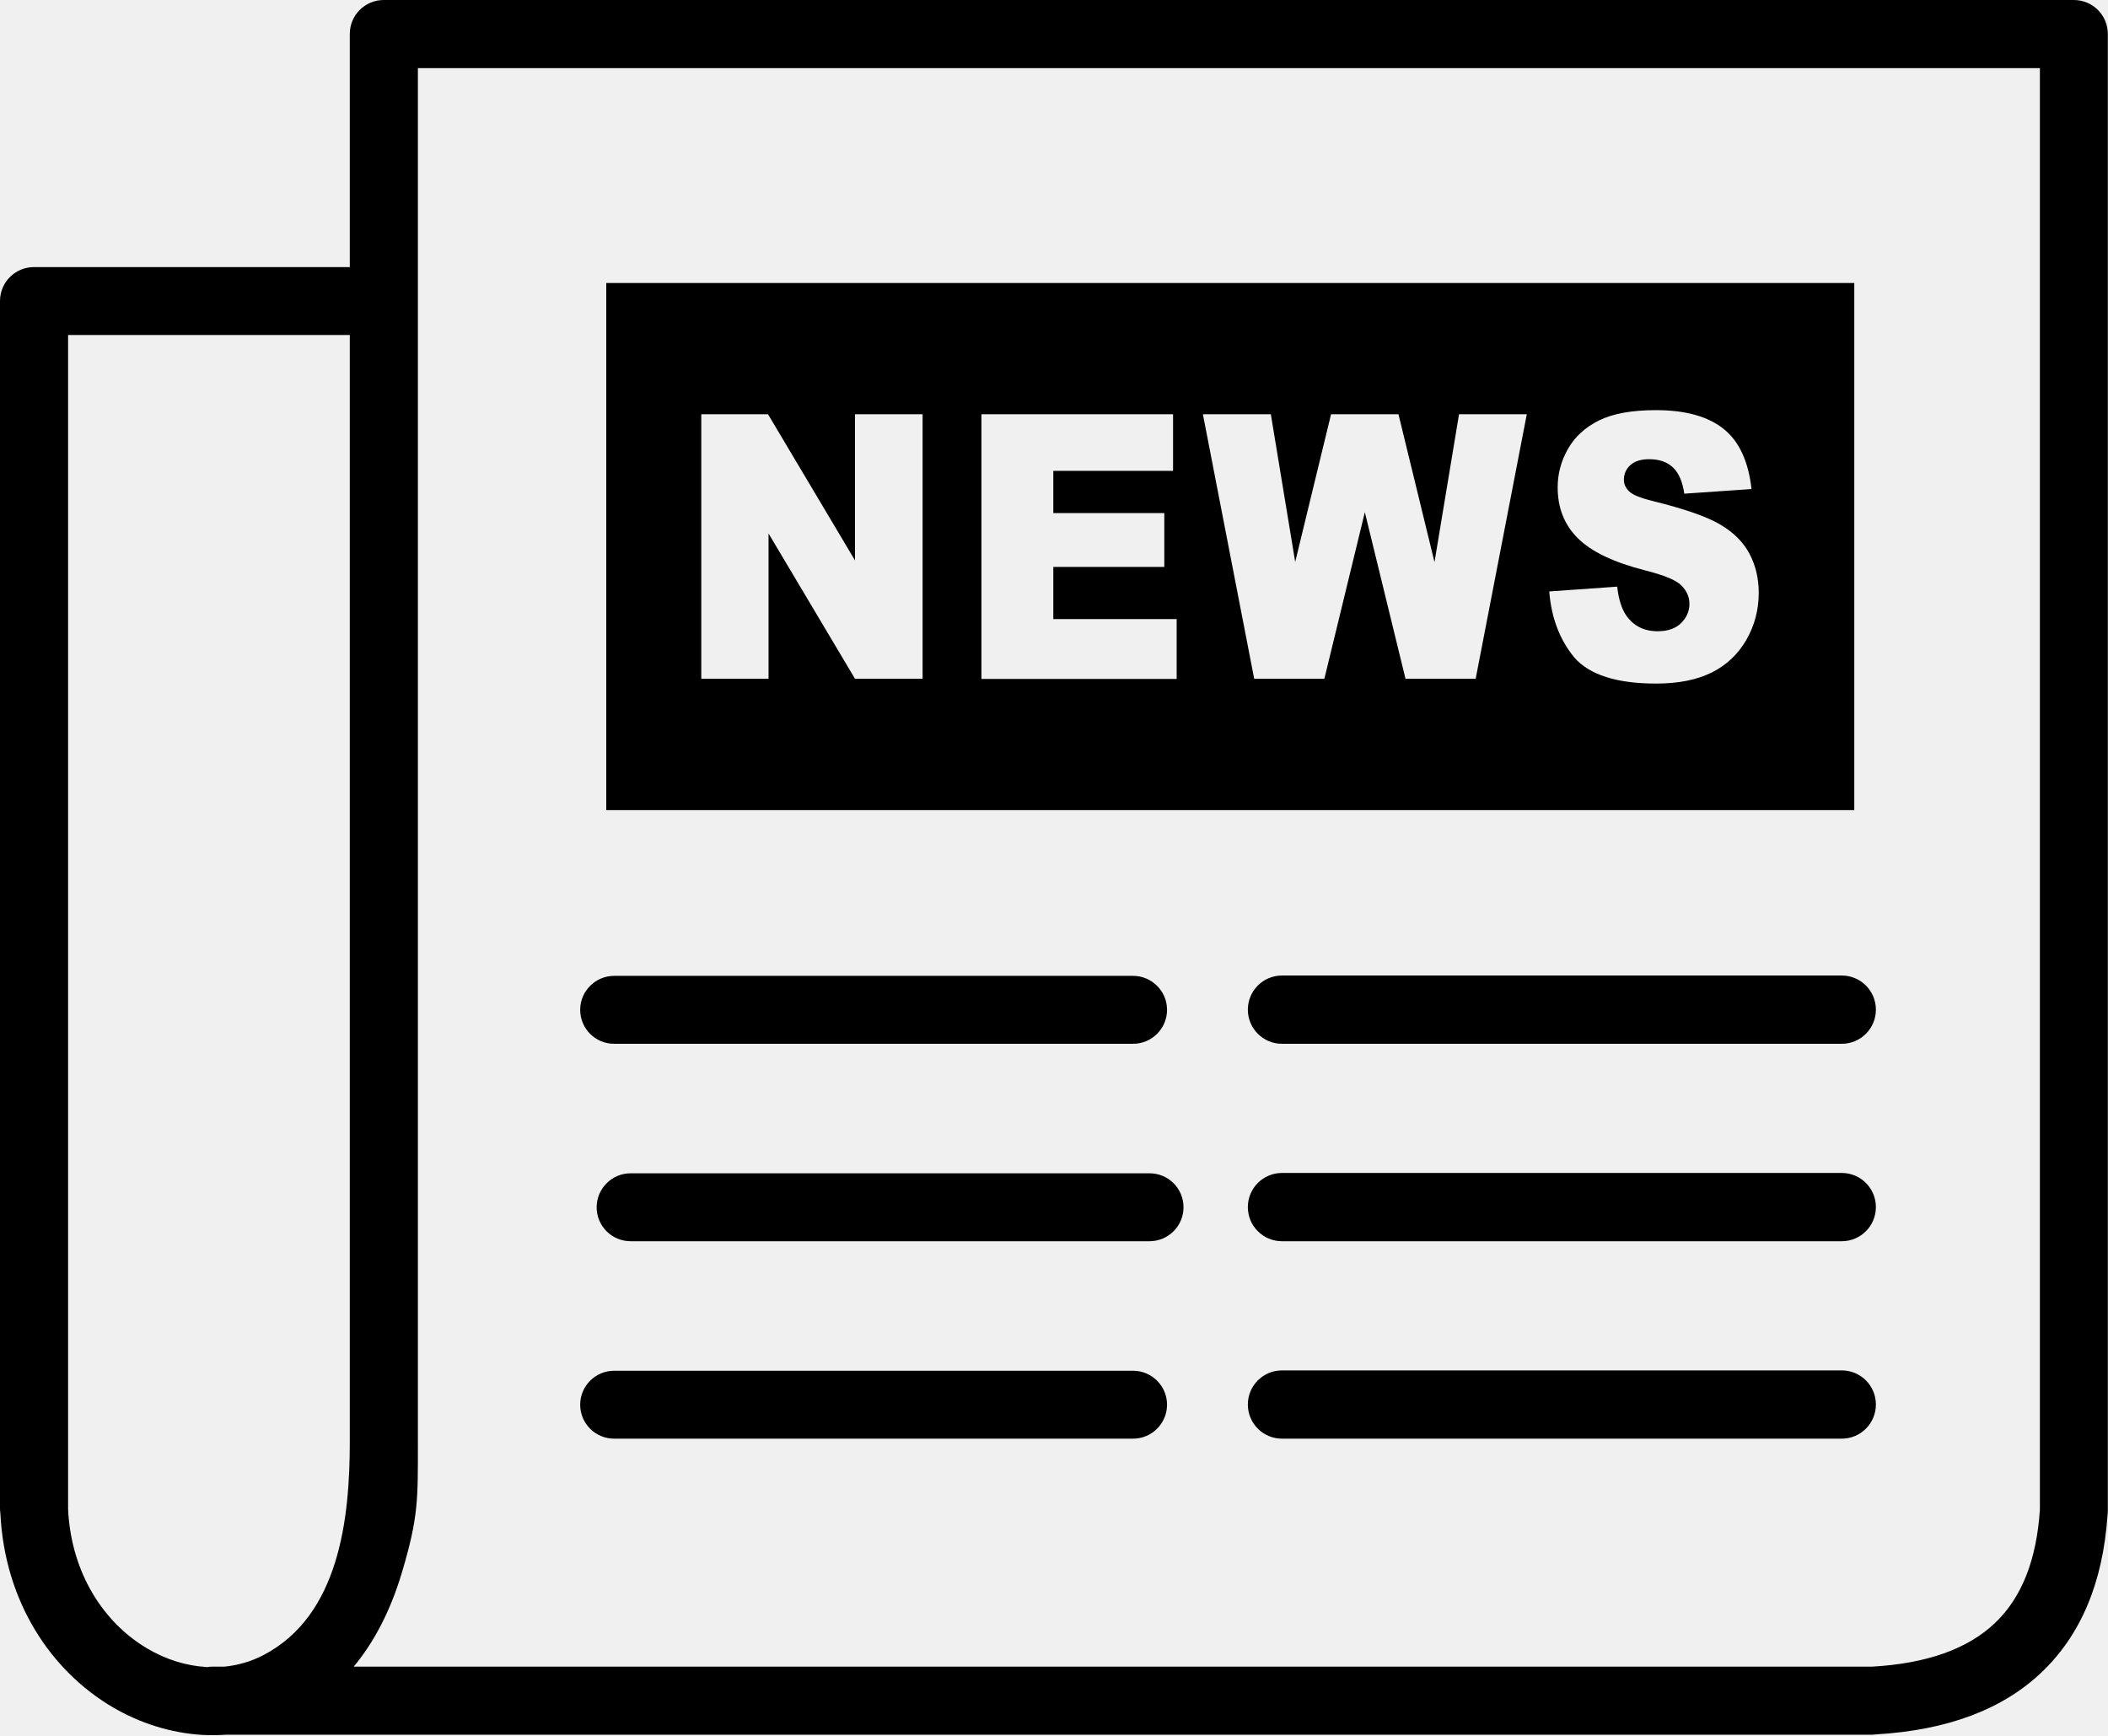
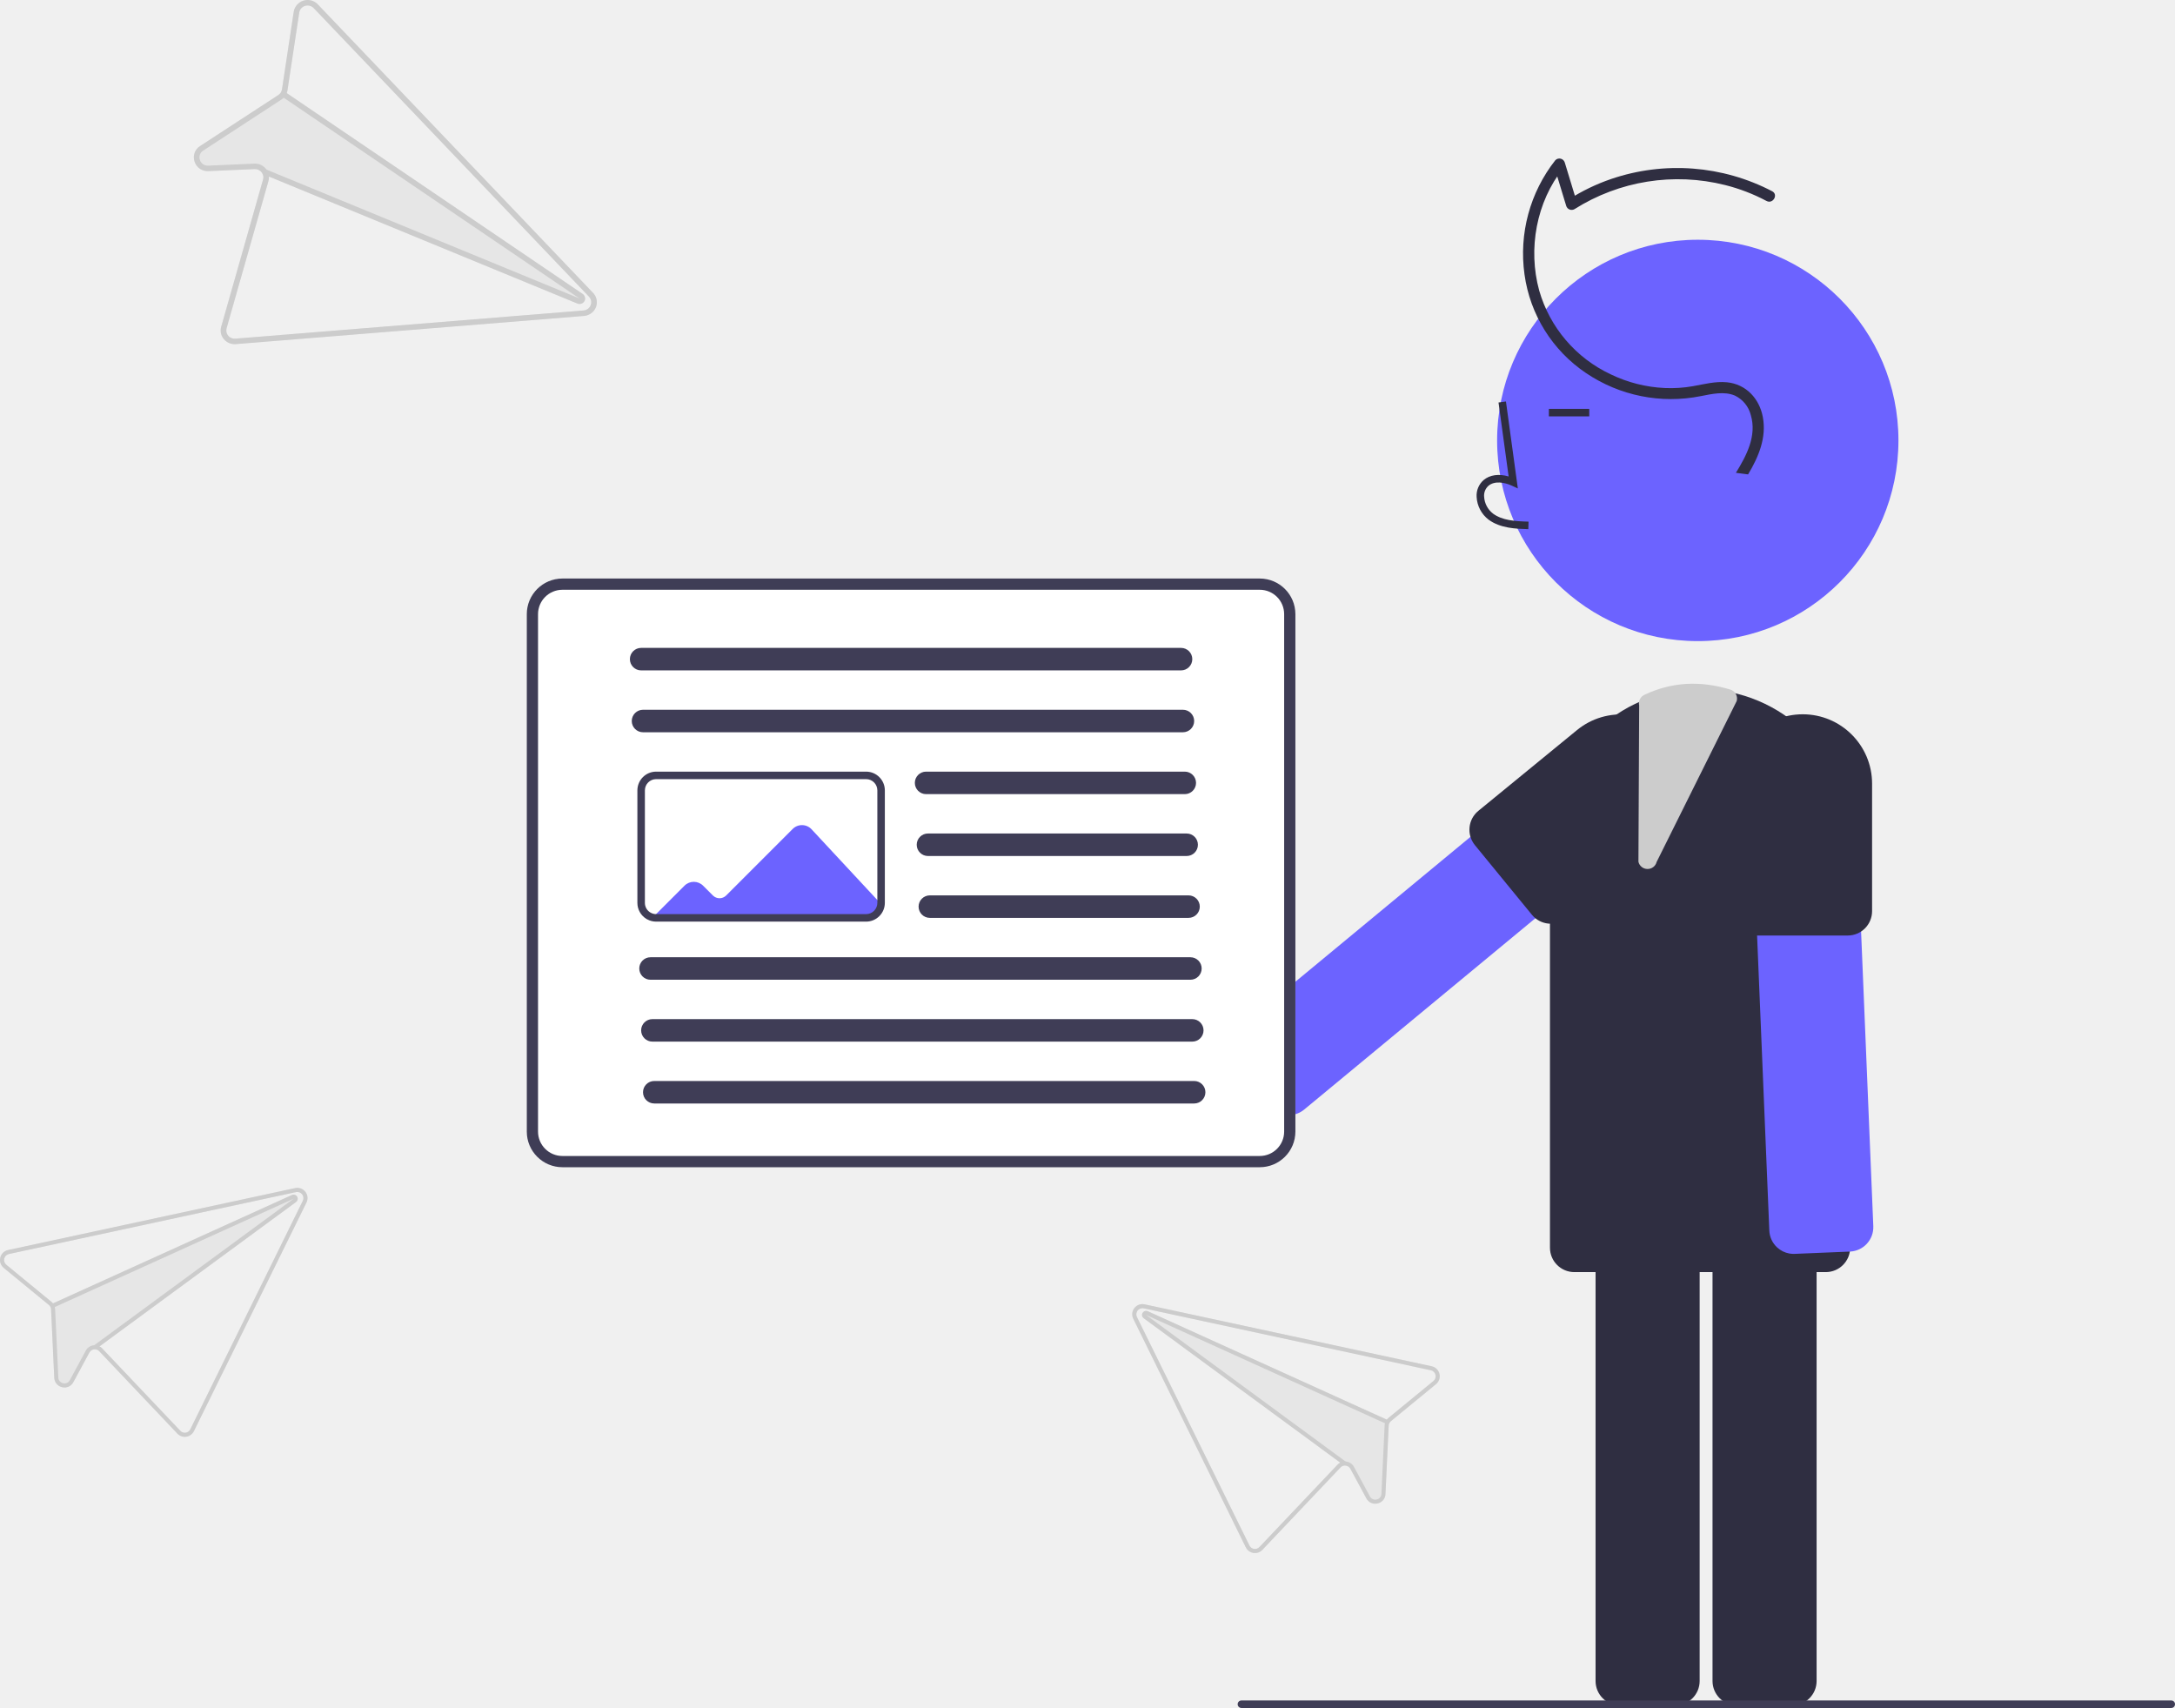
- <svg xmlns="http://www.w3.org/2000/svg" version="1.1" id="Layer_1" x="0px" y="0px" viewBox="0 0 122.88 101.16" style="enable-background:new 0 0 122.88 101.16" xml:space="preserve">
-   <style type="text/css">.st0{fill-rule:evenodd;clip-rule:evenodd;}</style>
-   <g>
-     <path class="st0" d="M35.34,16.5h72.75v30.73l-72.75,0V16.5L35.34,16.5z M23.42,91.7c-0.67,2.24-1.63,4.05-2.8,5.46l88.47,0l0.04,0 c3.19-0.18,5.57-1.03,7.16-2.54c1.56-1.48,2.43-3.69,2.62-6.62V3.97H24.36v80.06C24.36,87.43,24.4,88.42,23.42,91.7L23.42,91.7 L23.42,91.7z M13.15,101.13c-0.45,0.03-0.91,0.03-1.36,0.01c-1.82-0.11-3.61-0.67-5.23-1.62c-3.55-2.09-6.29-6.09-6.54-11.32 C0.01,88.12,0,88.03,0,87.95v-70.4c0-1.1,0.89-1.98,1.98-1.98l18.41,0V1.98c0-1.1,0.89-1.98,1.98-1.98l98.52,0 c1.1,0,1.98,0.89,1.98,1.98v86.07c0,0.11-0.01,0.21-0.02,0.31c-0.27,3.9-1.55,6.95-3.84,9.13c-2.28,2.17-5.5,3.38-9.67,3.62 c-0.08,0.01-0.17,0.02-0.26,0.02L13.15,101.13L13.15,101.13L13.15,101.13z M12.05,97.19c0.1-0.02,0.21-0.03,0.32-0.03h0.72 c0.79-0.08,1.56-0.3,2.28-0.68c4.41-2.31,5.02-7.95,5.02-12.42V19.53H3.97v68.41c0,0.02,0,0.05,0,0.07 c0.19,3.76,2.12,6.62,4.61,8.09c1.08,0.64,2.26,1.01,3.43,1.08L12.05,97.19L12.05,97.19L12.05,97.19z M40.87,24.15h3.9l5.07,8.52 v-8.52h3.94v15.42l-3.94,0l-5.04-8.47v8.47h-3.92V24.15L40.87,24.15z M57.21,24.15h11.17v3.3l-6.98,0v2.46l6.47,0v3.14H61.4v3.04 h7.19v3.49H57.21V24.15L57.21,24.15L57.21,24.15z M70.12,24.15h3.96l1.42,8.61l2.09-8.61h3.93l2.1,8.62l1.43-8.62H89l-2.98,15.42 l-4.09,0l-2.37-9.71l-2.36,9.71h-4.09L70.12,24.15L70.12,24.15L70.12,24.15z M90.31,34.48l3.96-0.28c0.08,0.73,0.26,1.29,0.52,1.67 c0.43,0.62,1.04,0.93,1.84,0.93c0.59,0,1.05-0.16,1.37-0.48c0.32-0.32,0.48-0.69,0.48-1.11c0-0.4-0.15-0.76-0.46-1.07 c-0.3-0.32-1.02-0.61-2.13-0.89c-1.83-0.47-3.13-1.09-3.91-1.87c-0.79-0.78-1.18-1.77-1.18-2.97c0-0.79,0.2-1.54,0.6-2.24 c0.4-0.71,1.01-1.26,1.81-1.66c0.81-0.4,1.92-0.6,3.32-0.6c1.73,0,3.04,0.37,3.95,1.1c0.91,0.73,1.44,1.9,1.62,3.5l-3.92,0.27 c-0.1-0.7-0.32-1.21-0.66-1.53c-0.34-0.32-0.8-0.48-1.39-0.48c-0.48,0-0.85,0.12-1.1,0.35c-0.25,0.23-0.37,0.52-0.37,0.86 c0,0.24,0.1,0.46,0.3,0.66c0.19,0.2,0.66,0.39,1.39,0.57c1.82,0.45,3.13,0.9,3.91,1.36c0.79,0.46,1.36,1.03,1.72,1.71 c0.36,0.68,0.54,1.44,0.54,2.28c0,0.99-0.24,1.9-0.72,2.74c-0.48,0.83-1.15,1.47-2.01,1.9c-0.86,0.43-1.94,0.65-3.25,0.65 c-2.3,0-3.89-0.51-4.77-1.52C90.93,37.31,90.43,36.03,90.31,34.48L90.31,34.48L90.31,34.48z M35.8,60.85 c-1.1,0-1.98-0.89-1.98-1.98s0.89-1.98,1.98-1.98h30.25c1.09,0,1.98,0.89,1.98,1.98s-0.89,1.98-1.98,1.98H35.8L35.8,60.85z M74.73,60.85c-1.1,0-1.99-0.89-1.99-1.99c0-1.1,0.89-1.99,1.99-1.99h32.63c1.1,0,1.99,0.89,1.99,1.99c0,1.1-0.89,1.99-1.99,1.99 H74.73L74.73,60.85z M74.73,72.36c-1.1,0-1.99-0.89-1.99-1.99s0.89-1.99,1.99-1.99h32.63c1.1,0,1.99,0.89,1.99,1.99 c0,1.1-0.89,1.99-1.99,1.99H74.73L74.73,72.36z M74.73,83.87c-1.1,0-1.99-0.89-1.99-1.99s0.89-1.99,1.99-1.99l32.63,0 c1.1,0,1.99,0.89,1.99,1.99c0,1.1-0.89,1.99-1.99,1.99L74.73,83.87L74.73,83.87z M35.8,83.87c-1.1,0-1.98-0.89-1.98-1.98 s0.89-1.98,1.98-1.98l30.25,0c1.09,0,1.98,0.89,1.98,1.98s-0.89,1.98-1.98,1.98L35.8,83.87L35.8,83.87z M36.76,72.36 c-1.1,0-1.98-0.89-1.98-1.98s0.89-1.98,1.98-1.98h30.25c1.1,0,1.98,0.89,1.98,1.98s-0.89,1.98-1.98,1.98H36.76L36.76,72.36z" />
-   </g>
+ <svg xmlns="http://www.w3.org/2000/svg" data-name="Layer 1" width="580.101" height="455.488" viewBox="0 0 580.101 455.488">
+   <circle cx="452.82" cy="117.456" r="53.519" fill="#6c63ff" />
+   <path d="M766.702,670.558V547.543a6.508,6.508,0,0,1,6.5-6.5h14.759a6.508,6.508,0,0,1,6.5,6.5V670.558a6.508,6.508,0,0,1-6.5,6.5H773.202A6.508,6.508,0,0,1,766.702,670.558Z" transform="translate(-309.9494 -222.2559)" fill="#2f2e41" />
+   <path d="M735.509,670.558V547.543a6.508,6.508,0,0,1,6.5-6.5h14.76a6.508,6.508,0,0,1,6.5,6.5V670.558a6.508,6.508,0,0,1-6.5,6.5H742.009A6.508,6.508,0,0,1,735.509,670.558Z" transform="translate(-309.9494 -222.2559)" fill="#2f2e41" />
+   <path d="M723.346,555.005V446.061a40.031,40.031,0,0,1,40.031-40.031h0a40.031,40.031,0,0,1,40.031,40.031V555.005a6.5,6.5,0,0,1-6.5,6.5h-67.062A6.5,6.5,0,0,1,723.346,555.005Z" transform="translate(-309.9494 -222.2559)" fill="#2f2e41" />
+   <path d="M717.573,363.37l.056-2c-3.721-.104-7.001-.337-9.466-2.138a6.148,6.148,0,0,1-2.381-4.528,3.514,3.514,0,0,1,1.153-2.895c1.636-1.382,4.269-.935,6.188-.055l1.655.759-3.173-23.19-1.981.271,2.699,19.727c-2.607-.767-5.023-.437-6.678.961a5.471,5.471,0,0,0-1.86,4.492,8.133,8.133,0,0,0,3.2,6.073C710.151,363.162,714.266,363.277,717.573,363.37Z" transform="translate(-309.9494 -222.2559)" fill="#2f2e41" />
+   <rect x="413.103" y="109.04" width="10.771" height="2" fill="#2f2e41" />
+   <path d="M783.941,554.93a6.454,6.454,0,0,1-2.092-4.514L776.753,427.508a6.5,6.5,0,0,1,6.225-6.764l14.747-.612a6.506,6.506,0,0,1,6.763,6.225l5.096,122.909a6.508,6.508,0,0,1-6.225,6.764l-14.747.611a6.561,6.561,0,0,1-1.405-.091A6.453,6.453,0,0,1,783.941,554.93Z" transform="translate(-309.9494 -222.2559)" fill="#6c63ff" />
+   <path d="M802.759,471.744h-24a6.507,6.507,0,0,1-6.5-6.5v-34a18.5,18.5,0,0,1,37,0v34A6.507,6.507,0,0,1,802.759,471.744Z" transform="translate(-309.9494 -222.2559)" fill="#2f2e41" />
+   <path d="M648.638,517.293,639.229,505.921a6.508,6.508,0,0,1,.864-9.152l94.781-78.416a6.504,6.504,0,0,1,9.151.864l9.409,11.373a6.5,6.5,0,0,1-.865,9.151L657.79,518.157a6.507,6.507,0,0,1-8.144.119A6.561,6.561,0,0,1,648.638,517.293Z" transform="translate(-309.9494 -222.2559)" fill="#6c63ff" />
+   <path d="M718.535,466.217l-15.203-18.57a6.507,6.507,0,0,1,.912-9.147l26.308-21.538a18.5,18.5,0,1,1,23.438,28.63l-26.308,21.538A6.507,6.507,0,0,1,718.535,466.217Z" transform="translate(-309.9494 -222.2559)" fill="#2f2e41" />
+   <path d="M776.187,348.773c2.787-4.656,4.968-9.786,3.933-15.302-.924-4.926-4.469-8.762-9.567-9.266-3.07-.303-6.125.516-9.123,1.05a34.246,34.246,0,0,1-7.448.482,36.994,36.994,0,0,1-14.451-3.664,35.469,35.469,0,0,1-19.056-22.331c-3.042-11.074-.783-23.649,6.44-32.663l-2.507-.662,3.264,10.724a1.515,1.515,0,0,0,2.204.896,51.664,51.664,0,0,1,40.201-6.427,48.947,48.947,0,0,1,11.031,4.243c1.704.906,3.221-1.683,1.514-2.59a54.697,54.697,0,0,0-42.915-3.288,52.214,52.214,0,0,0-11.345,5.472l2.204.896-3.264-10.724a1.512,1.512,0,0,0-2.507-.662,40.207,40.207,0,0,0-8.241,30.483,37.94,37.94,0,0,0,16.429,26.319,40.458,40.458,0,0,0,30.554,6.142c2.936-.564,6.265-1.372,9.146-.143a7.9,7.9,0,0,1,4.234,5.208c1.632,5.531-1.145,10.784-3.982,15.383Z" transform="translate(-309.9494 -222.2559)" fill="#2f2e41" />
+   <path d="M749.376,453.997l-.037-0a2.466,2.466,0,0,1-2.399-1.927l.196-41.668a2.535,2.535,0,0,1,1.4-2.853c7.253-3.407,14.749-3.865,22.913-1.397a2.502,2.502,0,0,1,1.707,3.042L751.79,452.136A2.465,2.465,0,0,1,749.376,453.997Z" transform="translate(-309.9494 -222.2559)" fill="#ccc" />
+   <path d="M889.051,677.744h-248a1,1,0,0,1,0-2h248a1,1,0,0,1,0,2Z" transform="translate(-309.9494 -222.2559)" fill="#3f3d56" />
+   <path d="M645.949,533.538h-186a9.511,9.511,0,0,1-9.5-9.5v-138a9.511,9.511,0,0,1,9.5-9.5h186a9.511,9.511,0,0,1,9.5,9.5v138A9.511,9.511,0,0,1,645.949,533.538Z" transform="translate(-309.9494 -222.2559)" fill="#fff" />
+   <path d="M484.027,466.948l35.971.59h20.952a3.504,3.504,0,0,0,3.5-3.5v-1.223l-18.041-19.399a3.5,3.5,0,0,0-5.038-.091l-17.744,17.744a2.502,2.502,0,0,1-3.534.001l-2.626-2.622a3.503,3.503,0,0,0-4.949.002Z" transform="translate(-309.9494 -222.2559)" fill="#6c63ff" />
+   <path d="M645.949,533.538h-186a9.511,9.511,0,0,1-9.5-9.5v-138a9.511,9.511,0,0,1,9.5-9.5h186a9.511,9.511,0,0,1,9.5,9.5v138A9.511,9.511,0,0,1,645.949,533.538Zm-186-154a6.507,6.507,0,0,0-6.5,6.5v138a6.507,6.507,0,0,0,6.5,6.5h186a6.507,6.507,0,0,0,6.5-6.5v-138a6.507,6.507,0,0,0-6.5-6.5Z" transform="translate(-309.9494 -222.2559)" fill="#3f3d56" />
+   <path d="M624.949,401.038h-144a3,3,0,0,1,0-6h144a3,3,0,0,1,0,6Z" transform="translate(-309.9494 -222.2559)" fill="#3f3d56" />
+   <path d="M625.449,417.538h-144a3,3,0,0,1,0-6h144a3,3,0,0,1,0,6Z" transform="translate(-309.9494 -222.2559)" fill="#3f3d56" />
+   <path d="M625.949,434.038h-69a3,3,0,0,1,0-6h69a3,3,0,0,1,0,6Z" transform="translate(-309.9494 -222.2559)" fill="#3f3d56" />
+   <path d="M626.449,450.538h-69a3,3,0,0,1,0-6h69a3,3,0,0,1,0,6Z" transform="translate(-309.9494 -222.2559)" fill="#3f3d56" />
+   <path d="M626.949,467.038h-69a3,3,0,0,1,0-6h69a3,3,0,0,1,0,6Z" transform="translate(-309.9494 -222.2559)" fill="#3f3d56" />
+   <path d="M627.449,483.538h-144a3,3,0,0,1,0-6h144a3,3,0,0,1,0,6Z" transform="translate(-309.9494 -222.2559)" fill="#3f3d56" />
+   <path d="M627.949,500.038h-144a3,3,0,0,1,0-6h144a3,3,0,0,1,0,6Z" transform="translate(-309.9494 -222.2559)" fill="#3f3d56" />
+   <path d="M628.449,516.538h-144a3,3,0,1,1,0-6h144a3,3,0,0,1,0,6Z" transform="translate(-309.9494 -222.2559)" fill="#3f3d56" />
+   <path d="M540.949,468.038h-56a4.916,4.916,0,0,1-2.384-.61h-.014l-.254-.153a4.98,4.98,0,0,1-2.348-4.237v-30a5.006,5.006,0,0,1,5-5h56a5.006,5.006,0,0,1,5,5v30A5.006,5.006,0,0,1,540.949,468.038Zm-57.714-2.541.144.088a2.906,2.906,0,0,0,1.571.452h56a3.003,3.003,0,0,0,3-3v-30a3.003,3.003,0,0,0-3-3h-56a3.003,3.003,0,0,0-3,3v30A2.987,2.987,0,0,0,483.235,465.497Z" transform="translate(-309.9494 -222.2559)" fill="#3f3d56" />
+   <path d="M312.093,555.619a2.722,2.722,0,0,0-1.149,4.763l12.027,9.873a1.769,1.769,0,0,1,.429.529,1.663,1.663,0,0,1,.167.655l.855,18.232a2.66,2.66,0,0,0,2.108,2.527l.021.005a2.657,2.657,0,0,0,2.975-1.363l4.27-7.898a1.637,1.637,0,0,1,1.457-.847,1.582,1.582,0,0,1,1.163.508L357.264,604.584a2.701,2.701,0,0,0,2.381.816,2.729,2.729,0,0,0,2.027-1.484l30.015-60.953a2.72,2.72,0,0,0-3.015-3.864l-.982.211-75.596,16.307Zm-.462,3.924a1.635,1.635,0,0,1,.694-2.859l75.572-16.301,1.006-.217a1.635,1.635,0,0,1,1.81,2.316L360.698,603.434a1.631,1.631,0,0,1-2.645.4l-20.847-21.982a2.607,2.607,0,0,0-.71-.541l52.412-38.5a1.089,1.089,0,0,0-.908-1.938.949.949,0,0,0-.175.061L324.082,569.844a2.682,2.682,0,0,0-.423-.428l-12.027-9.873Z" transform="translate(-309.9494 -222.2559)" fill="#e6e6e6" />
+   <path d="M312.093,555.619a2.722,2.722,0,0,0-1.149,4.763l12.027,9.873a1.769,1.769,0,0,1,.429.529,1.663,1.663,0,0,1,.167.655l.855,18.232a2.66,2.66,0,0,0,2.108,2.527l.021.005a2.657,2.657,0,0,0,2.975-1.363l4.27-7.898a1.637,1.637,0,0,1,1.457-.847,1.582,1.582,0,0,1,1.163.508L357.264,604.584a2.701,2.701,0,0,0,2.381.816,2.729,2.729,0,0,0,2.027-1.484l30.015-60.953a2.72,2.72,0,0,0-3.015-3.864l-.982.211-75.596,16.307Zm-.462,3.924a1.635,1.635,0,0,1,.694-2.859l75.572-16.301,1.006-.217a1.635,1.635,0,0,1,1.81,2.316L360.698,603.434a1.631,1.631,0,0,1-2.645.4l-20.847-21.982a2.607,2.607,0,0,0-.71-.541,2.646,2.646,0,0,0-1.235-.307c-.061-.002-.123.001-.185.004l-.005-.001A2.713,2.713,0,0,0,332.842,582.424l-4.271,7.904a1.583,1.583,0,0,1-1.789.813l-.011-.002a1.579,1.579,0,0,1-1.263-1.516l-.855-18.232a2.573,2.573,0,0,0-.086-.57l.001-.005a2.607,2.607,0,0,0-.197-.517,2.527,2.527,0,0,0-.289-.454,2.682,2.682,0,0,0-.423-.428l-12.027-9.873Z" transform="translate(-309.9494 -222.2559)" fill="#ccc" />
+   <path d="M324.082,569.844l63.744-28.909a.949.949,0,0,1,.175-.061,1.089,1.089,0,0,1,.908,1.938l-52.412,38.5-.925.681-.641-.877.141-.108.005.001,53.185-39.075-63.693,28.881-.001.005-.278.122-.449-.99Z" transform="translate(-309.9494 -222.2559)" fill="#ccc" />
+   <path d="M691.806,586.619l-75.596-16.307-.982-.211a2.72,2.72,0,0,0-3.015,3.864L642.227,634.917a2.729,2.729,0,0,0,2.027,1.484,2.701,2.701,0,0,0,2.381-.816l20.847-21.982a1.582,1.582,0,0,1,1.163-.508,1.637,1.637,0,0,1,1.457.847l4.27,7.898a2.657,2.657,0,0,0,2.975,1.363l.021-.005a2.66,2.66,0,0,0,2.108-2.527l.855-18.232a1.663,1.663,0,0,1,.167-.655,1.769,1.769,0,0,1,.429-.529l12.027-9.873a2.722,2.722,0,0,0-1.149-4.763Zm.462,3.924-12.027,9.873a2.683,2.683,0,0,0-.423.428L616.073,571.935a.949.949,0,0,0-.175-.061,1.089,1.089,0,0,0-.908,1.938l52.412,38.5a2.607,2.607,0,0,0-.71.541l-20.847,21.982a1.631,1.631,0,0,1-2.645-.4L613.186,573.481a1.635,1.635,0,0,1,1.81-2.316l1.006.217L691.574,587.684a1.635,1.635,0,0,1,.694,2.859Z" transform="translate(-309.9494 -222.2559)" fill="#e6e6e6" />
+   <path d="M691.806,586.619l-75.596-16.307-.982-.211a2.72,2.72,0,0,0-3.015,3.864L642.227,634.917a2.729,2.729,0,0,0,2.027,1.484,2.701,2.701,0,0,0,2.381-.816l20.847-21.982a1.582,1.582,0,0,1,1.163-.508,1.637,1.637,0,0,1,1.457.847l4.27,7.898a2.657,2.657,0,0,0,2.975,1.363l.021-.005a2.66,2.66,0,0,0,2.108-2.527l.855-18.232a1.663,1.663,0,0,1,.167-.655,1.769,1.769,0,0,1,.429-.529l12.027-9.873a2.722,2.722,0,0,0-1.149-4.763Zm.462,3.924-12.027,9.873a2.683,2.683,0,0,0-.423.428,2.527,2.527,0,0,0-.289.454,2.607,2.607,0,0,0-.197.517l.001.005a2.573,2.573,0,0,0-.086.57l-.855,18.232a1.579,1.579,0,0,1-1.263,1.516l-.011.002a1.583,1.583,0,0,1-1.789-.813l-4.271-7.904a2.713,2.713,0,0,0-2.229-1.417l-.005.001c-.062-.003-.124-.006-.185-.004a2.646,2.646,0,0,0-1.235.307,2.607,2.607,0,0,0-.71.541l-20.847,21.982a1.631,1.631,0,0,1-2.645-.4L613.186,573.481a1.635,1.635,0,0,1,1.81-2.316l1.006.217L691.574,587.684a1.635,1.635,0,0,1,.694,2.859Z" transform="translate(-309.9494 -222.2559)" fill="#ccc" />
+   <path d="M680.058,600.952l-.449.99-.278-.122-.001-.005-63.693-28.881,53.185,39.075.005-.001.141.108-.641.877-.925-.681-52.412-38.5a1.089,1.089,0,0,1,.908-1.938.949.949,0,0,1,.175.061l63.744,28.909Z" transform="translate(-309.9494 -222.2559)" fill="#ccc" />
+   <path d="M394.705,223.412a3.758,3.758,0,0,0-6.414,1.969l-3.136,20.707a2.352,2.352,0,0,1-.32.861,2.258,2.258,0,0,1-.653.646L363.336,261.189a3.545,3.545,0,0,0-1.487,4.18l.009.028a3.642,3.642,0,0,0,3.701,2.49l12.302-.534a2.255,2.255,0,0,1,2.024,1.096,2.094,2.094,0,0,1,.222,1.693l-11.164,39.26a3.581,3.581,0,0,0,.718,3.312,3.777,3.777,0,0,0,3.175,1.313l92.868-7.514a3.765,3.765,0,0,0,2.253-.979,3.61,3.61,0,0,0,.167-5.172l-.941-.988-72.479-75.962Zm-4.942,2.181a2.186,2.186,0,0,1,.684-1.277,2.273,2.273,0,0,1,3.169.101l72.456,75.939.965,1.01a2.181,2.181,0,0,1,.592,1.308,2.213,2.213,0,0,1-2.041,2.382l-92.868,7.514a2.278,2.278,0,0,1-.779-.073,2.19,2.19,0,0,1-1.557-2.702l11.164-39.259a3.444,3.444,0,0,0,.136-1.193l82.243,33.86a1.515,1.515,0,0,0,1.655-.316,1.445,1.445,0,0,0-.014-2.072,1.295,1.295,0,0,0-.196-.16l-78.949-53.57a3.553,3.553,0,0,0,.205-.784l3.136-20.707Z" transform="translate(-309.9494 -222.2559)" fill="#e6e6e6" />
+   <path d="M394.705,223.412a3.758,3.758,0,0,0-6.414,1.969l-3.136,20.707a2.352,2.352,0,0,1-.32.861,2.258,2.258,0,0,1-.653.646L363.336,261.189a3.545,3.545,0,0,0-1.487,4.18l.009.028a3.642,3.642,0,0,0,3.701,2.49l12.302-.534a2.255,2.255,0,0,1,2.024,1.096,2.094,2.094,0,0,1,.222,1.693l-11.164,39.26a3.581,3.581,0,0,0,.718,3.312,3.777,3.777,0,0,0,3.175,1.313l92.868-7.514a3.765,3.765,0,0,0,2.253-.979,3.61,3.61,0,0,0,.167-5.172l-.941-.988-72.479-75.962Zm-4.942,2.181a2.186,2.186,0,0,1,.684-1.277,2.273,2.273,0,0,1,3.169.101l72.456,75.939.965,1.01a2.181,2.181,0,0,1,.592,1.308,2.213,2.213,0,0,1-2.041,2.382l-92.868,7.514a2.278,2.278,0,0,1-.779-.073,2.19,2.19,0,0,1-1.557-2.702l11.164-39.259a3.444,3.444,0,0,0,.136-1.193,3.511,3.511,0,0,0-.51-1.638c-.04-.072-.087-.141-.134-.211l-.002-.007a3.745,3.745,0,0,0-3.238-1.593l-12.31.536a2.169,2.169,0,0,1-2.217-1.503l-.005-.014a2.104,2.104,0,0,1,.893-2.506l20.846-13.595a3.515,3.515,0,0,0,.611-.493l.007-.002a3.519,3.519,0,0,0,.469-.585,3.374,3.374,0,0,0,.33-.648,3.553,3.553,0,0,0,.205-.784l3.136-20.707Z" transform="translate(-309.9494 -222.2559)" fill="#ccc" />
+   <path d="M386.422,247.083l78.949,53.57a1.295,1.295,0,0,1,.196.16,1.445,1.445,0,0,1,.322,1.623,1.504,1.504,0,0,1-1.963.765l-82.243-33.86-1.453-.596.58-1.346.226.088.002.007,83.465,34.355L385.623,248.317l-.007.002-.34-.236.849-1.203Z" transform="translate(-309.9494 -222.2559)" fill="#ccc" />
</svg>
